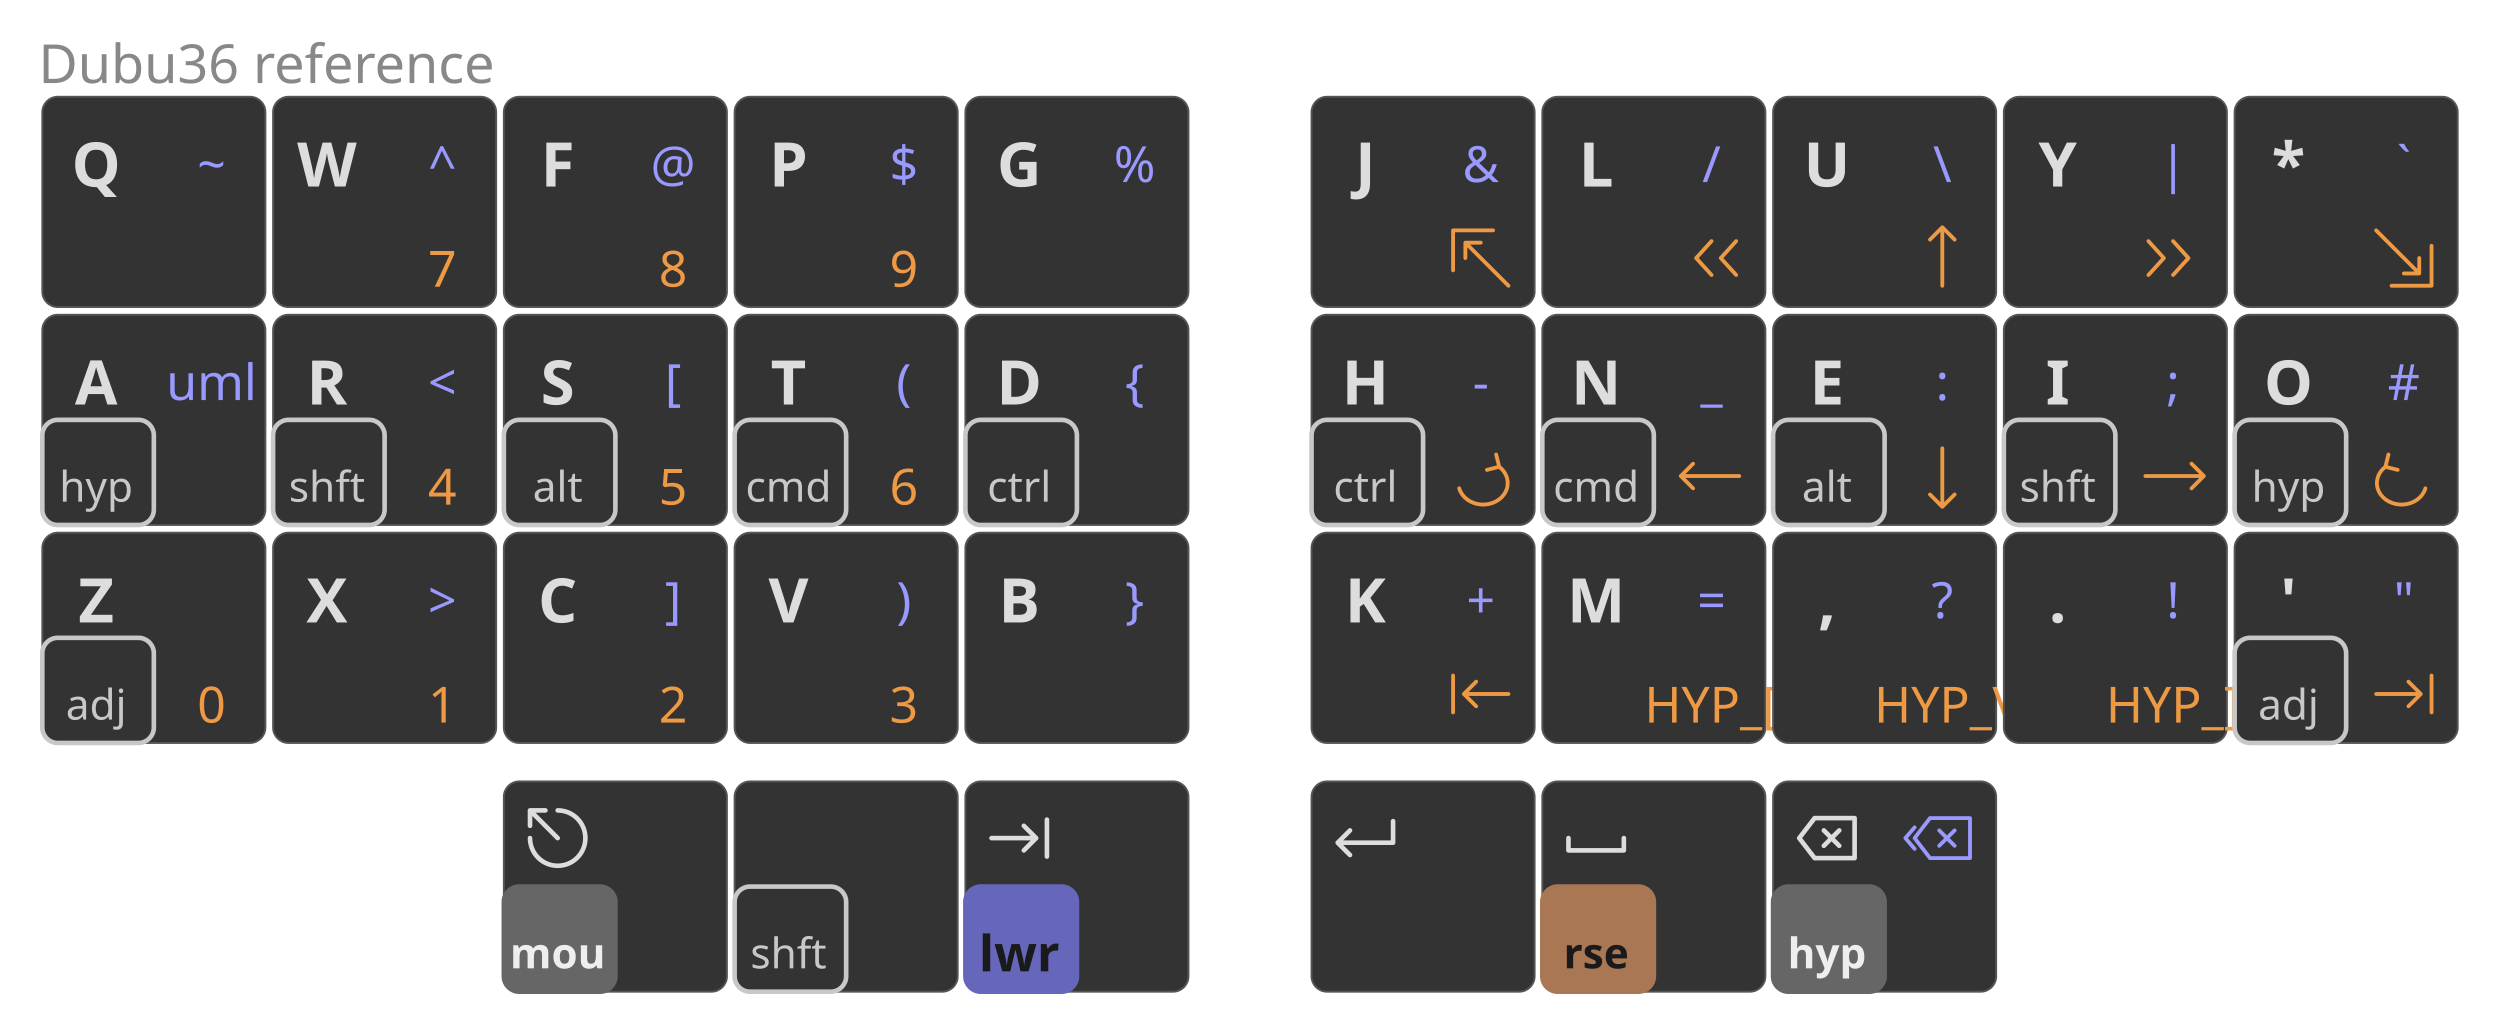
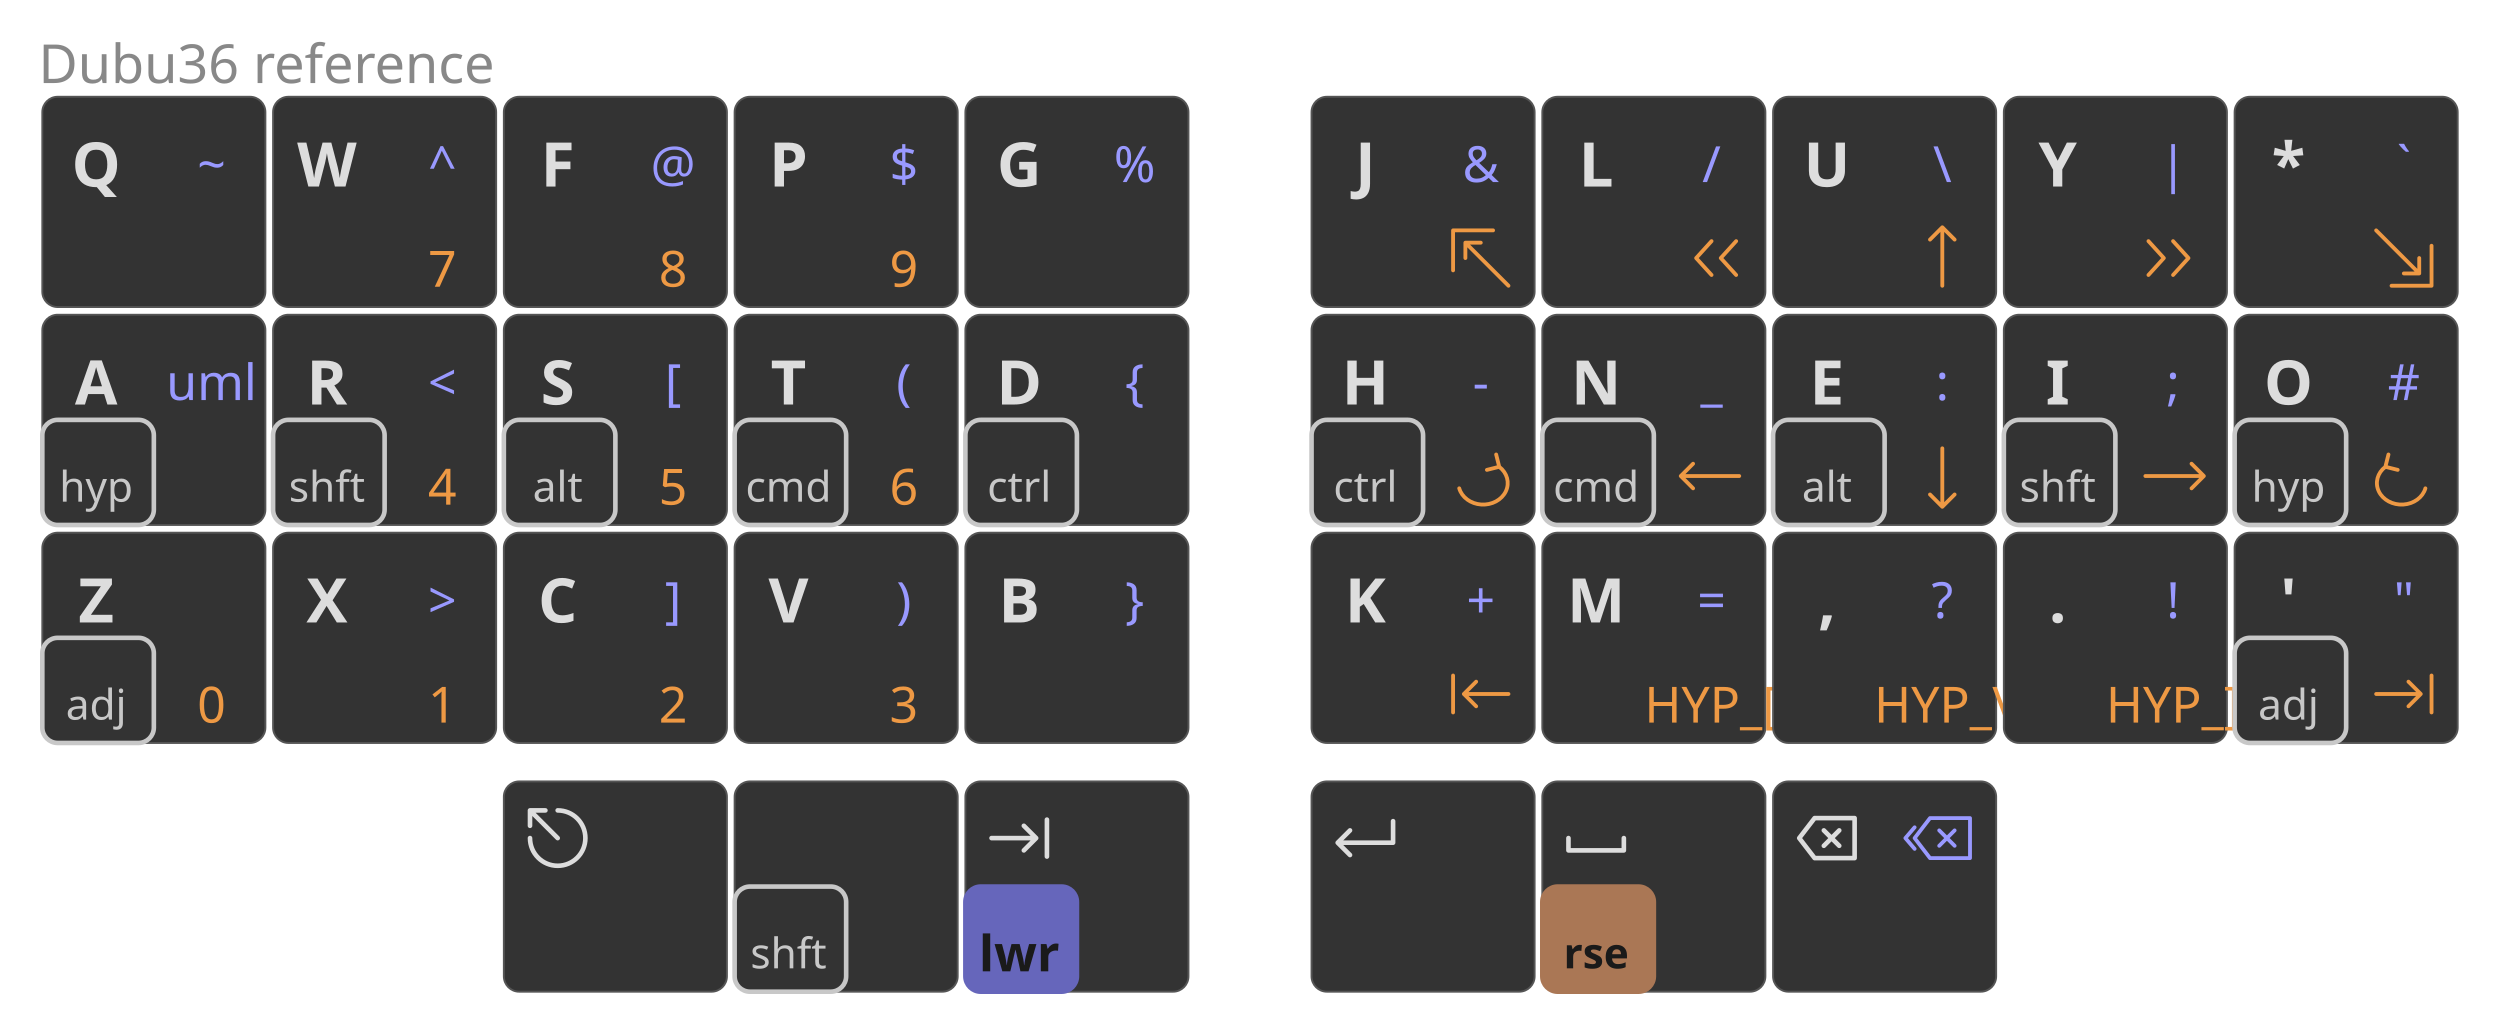
<svg xmlns="http://www.w3.org/2000/svg" class="keymap" width="650" height="267" viewBox="-10 -24 650.0 266.68">
  <style>svg.keymap { background: #1e1e2e; font-family: sans-serif; }
    rect.keycap { fill: #333333; stroke: #555555; stroke-width: 0.5px; }
    text { fill: #c8c8c8; text-anchor: middle; dominant-baseline: central; }
    text.base { font-size: 16px; font-weight: 600; fill: #dddddd; }
    text.hold { font-size: 11px; }
    text.sym { font-size: 13px; fill: #9999ff; }
    text.num { font-size: 13px; fill: #ee9944; }
    text.oneshot { font-size: 12px; font-weight: 600; }
    use.glyph { fill: none; stroke: #c8c8c8; stroke-width: 2.5px;
                stroke-linecap: round; stroke-linejoin: round; }
    use.glyph.base { stroke: #dddddd; stroke-width: 3px; }
    use.glyph.sym { stroke: #9999ff; }
    use.glyph.num { stroke: #ee9944; }
    rect.hold-box { stroke-width: 1.2px; }
    rect.hold-box.tap-preferred.mod { fill: none; stroke: #c8c8c8; }
    rect.hold-box.tap-preferred.sym { fill: none; stroke: #9999ff; }
    rect.hold-box.tap-preferred.nav { fill: none; stroke: #ee9944; }
    rect.hold-box.hold-preferred.mod { fill: #666666; stroke: #666666; }
    rect.hold-box.hold-preferred.sym { fill: #6666bb; stroke: #6666bb; }
    rect.hold-box.hold-preferred.nav { fill: #aa7755; stroke: #aa7755; }
    rect.hold-box.oneshot.mod { fill: #666666; stroke: #666666; }
    rect.hold-box.oneshot.sym { fill: #6666bb; stroke: #6666bb; }
    rect.hold-box.oneshot.nav { fill: #aa7755; stroke: #aa7755; }
    text.hold.hold-preferred.mod, text.oneshot.mod { fill: #eeeeee; font-weight: 700; }
    text.hold.hold-preferred.sym, text.oneshot.sym,
    text.hold.hold-preferred.nav, text.oneshot.nav { fill: #1a1a1a; font-weight: 700; }
    text.hold.tap-preferred { fill: #c8c8c8; }
    text.title { font-size: 14px; fill: #888888; text-anchor: start; }</style>
  <defs>
    <path id="glyph_backspace" class="symbol" transform="scale(0.4) translate(-24,-30)" d="M22,19l10,10 M22,29l10-10 M6,24l10,13h26v-26h-26z" />
    <path id="glyph_delete-word" class="symbol" transform="scale(0.4) translate(-24,-30)" d="M22,19l10,10 M22,29l10-10 M6,24l10,13h26v-26h-26z M6,17l-6,7,6,7" />
    <path id="glyph_return" class="symbol" transform="scale(0.4) translate(-24,-30)" d="M42,13V27H6 m8-8l-8,8l8,8" />
    <path id="glyph_space" class="symbol" transform="scale(0.4) translate(-24,-30)" d="M42,24V32H6V24" />
    <path id="glyph_escape" class="symbol" transform="scale(0.4) translate(-24,-30)" d="M24,24l-18-18 m0,10v-10h10 M24,6A18,18,0,1,1,6,24" />
    <path id="glyph_up" class="symbol" transform="scale(0.4) translate(-24,-30)" d="M24,42v-36 m-8,6l8-8l8,8" />
    <path id="glyph_down" class="symbol" transform="scale(0.4) translate(-24,-30)" d="M24,6v36 m-8,-6l8,8l8-8" />
    <path id="glyph_left" class="symbol" transform="scale(0.4) translate(-24,-30)" d="M42,24h-36 m6-8l-8,8l8,8" />
    <path id="glyph_right" class="symbol" transform="scale(0.4) translate(-24,-30)" d="M6,24h36 m-6-8l8,8l-8,8" />
    <path id="glyph_tab" class="symbol" transform="scale(0.4) translate(-24,-30)" d="M6,24h27 m-6-8l8,8l-8,8 M42,12V36" />
    <path id="glyph_btab" class="symbol" transform="scale(0.4) translate(-24,-30)" d="M42,24h-27 m6-8l-8,8l8,8 M6,12V36" />
    <path id="glyph_home" class="symbol" transform="scale(0.4) translate(-24,-30)" d="M42,42l-28-28 m0,10v-10h10 m8-8h-26v26" />
    <path id="glyph_end" class="symbol" transform="scale(0.4) translate(-24,-30)" d="M6,6l28,28 m0-10v10h-10 m-8,8h26v-26" />
    <path id="glyph_word-right" class="symbol" transform="scale(0.4) translate(-24,-30)" d="M8,13l10,11-10,11 M24,13l10,11-10,11" />
    <path id="glyph_word-left" class="symbol" transform="scale(0.4) translate(-24,-30)" d="M40,13l-10,11,10,11 M24,13l-10,11,10,11" />
    <path id="glyph_hist-fwd" class="symbol" transform="scale(0.4) translate(-24,-30)" d="M10,32A16,14,0,1,0,36,18 m-2,-8l2,8l-8,2" />
    <path id="glyph_hist-back" class="symbol" transform="scale(0.4) translate(-24,-30)" d="M38,32A16,14,0,1,1,12,18 m2,-8l-2,8l8,2" />
  </defs>
  <text class="title" x="0" y="-8">Dubu36 reference</text>
  <g transform="translate(0.00,0.00)">
    <rect class="keycap" x="1.0" y="1.0" width="58.0" height="54.67" rx="4.0" ry="4.0" />
    <text class="base" x="15.0" y="18.134">Q</text>
    <text class="sym" x="45.0" y="18.134">~</text>
  </g>
  <g transform="translate(60.00,0.00)">
    <rect class="keycap" x="1.0" y="1.0" width="58.0" height="54.67" rx="4.0" ry="4.0" />
    <text class="base" x="15.0" y="18.134">W</text>
    <text class="sym" x="45.0" y="18.134">^</text>
    <text class="num" x="45.0" y="45.336">7</text>
  </g>
  <g transform="translate(120.00,0.00)">
    <rect class="keycap" x="1.0" y="1.0" width="58.0" height="54.67" rx="4.0" ry="4.0" />
    <text class="base" x="15.0" y="18.134">F</text>
    <text class="sym" x="45.0" y="18.134">@</text>
    <text class="num" x="45.0" y="45.336">8</text>
  </g>
  <g transform="translate(180.00,0.00)">
    <rect class="keycap" x="1.0" y="1.0" width="58.0" height="54.67" rx="4.0" ry="4.0" />
    <text class="base" x="15.0" y="18.134">P</text>
    <text class="sym" x="45.0" y="18.134">$</text>
    <text class="num" x="45.0" y="45.336">9</text>
  </g>
  <g transform="translate(240.00,0.00)">
    <rect class="keycap" x="1.0" y="1.0" width="58.0" height="54.67" rx="4.0" ry="4.0" />
    <text class="base" x="15.0" y="18.134">G</text>
    <text class="sym" x="45.0" y="18.134">%</text>
  </g>
  <g transform="translate(330.00,0.00)">
    <rect class="keycap" x="1.0" y="1.0" width="58.0" height="54.67" rx="4.0" ry="4.0" />
    <text class="base" x="15.0" y="18.134">J</text>
    <text class="sym" x="45.0" y="18.134">&amp;</text>
    <use class="glyph num" href="#glyph_home" x="45.0" y="45.336" />
  </g>
  <g transform="translate(390.00,0.00)">
    <rect class="keycap" x="1.0" y="1.0" width="58.0" height="54.67" rx="4.0" ry="4.0" />
    <text class="base" x="15.0" y="18.134">L</text>
    <text class="sym" x="45.0" y="18.134">/</text>
    <use class="glyph num" href="#glyph_word-left" x="45.0" y="45.336" />
  </g>
  <g transform="translate(450.00,0.00)">
    <rect class="keycap" x="1.0" y="1.0" width="58.0" height="54.67" rx="4.0" ry="4.0" />
    <text class="base" x="15.0" y="18.134">U</text>
    <text class="sym" x="45.0" y="18.134">\</text>
    <use class="glyph num" href="#glyph_up" x="45.0" y="45.336" />
  </g>
  <g transform="translate(510.00,0.00)">
    <rect class="keycap" x="1.0" y="1.0" width="58.0" height="54.67" rx="4.0" ry="4.0" />
    <text class="base" x="15.0" y="18.134">Y</text>
    <text class="sym" x="45.0" y="18.134">|</text>
    <use class="glyph num" href="#glyph_word-right" x="45.0" y="45.336" />
  </g>
  <g transform="translate(570.00,0.00)">
    <rect class="keycap" x="1.0" y="1.0" width="58.0" height="54.67" rx="4.0" ry="4.0" />
    <text class="base" x="15.0" y="18.134">*</text>
    <text class="sym" x="45.0" y="18.134">`</text>
    <use class="glyph num" href="#glyph_end" x="45.0" y="45.336" />
  </g>
  <g transform="translate(0.00,56.67)">
    <rect class="keycap" x="1.0" y="1.0" width="58.0" height="54.67" rx="4.0" ry="4.0" />
    <rect class="hold-box tap-preferred mod" x="1.0" y="28.335" width="29.0" height="27.335" rx="4.0" ry="4.0" />
    <text class="base" x="15.0" y="18.134">A</text>
    <text class="hold tap-preferred mod" x="15.0" y="45.336">hyp</text>
    <text class="sym" x="45.0" y="18.134">uml</text>
  </g>
  <g transform="translate(60.00,56.67)">
    <rect class="keycap" x="1.0" y="1.0" width="58.0" height="54.67" rx="4.0" ry="4.0" />
    <rect class="hold-box tap-preferred mod" x="1.0" y="28.335" width="29.0" height="27.335" rx="4.0" ry="4.0" />
    <text class="base" x="15.0" y="18.134">R</text>
    <text class="hold tap-preferred mod" x="15.0" y="45.336">shft</text>
    <text class="sym" x="45.0" y="18.134">&lt;</text>
    <text class="num" x="45.0" y="45.336">4</text>
  </g>
  <g transform="translate(120.00,56.67)">
    <rect class="keycap" x="1.0" y="1.0" width="58.0" height="54.67" rx="4.0" ry="4.0" />
    <rect class="hold-box tap-preferred mod" x="1.0" y="28.335" width="29.0" height="27.335" rx="4.0" ry="4.0" />
    <text class="base" x="15.0" y="18.134">S</text>
    <text class="hold tap-preferred mod" x="15.0" y="45.336">alt</text>
    <text class="sym" x="45.0" y="18.134">[</text>
    <text class="num" x="45.0" y="45.336">5</text>
  </g>
  <g transform="translate(180.00,56.67)">
    <rect class="keycap" x="1.0" y="1.0" width="58.0" height="54.67" rx="4.0" ry="4.0" />
    <rect class="hold-box tap-preferred mod" x="1.0" y="28.335" width="29.0" height="27.335" rx="4.0" ry="4.0" />
    <text class="base" x="15.0" y="18.134">T</text>
    <text class="hold tap-preferred mod" x="15.0" y="45.336">cmd</text>
    <text class="sym" x="45.0" y="18.134">(</text>
    <text class="num" x="45.0" y="45.336">6</text>
  </g>
  <g transform="translate(240.00,56.67)">
    <rect class="keycap" x="1.0" y="1.0" width="58.0" height="54.67" rx="4.0" ry="4.0" />
    <rect class="hold-box tap-preferred mod" x="1.0" y="28.335" width="29.0" height="27.335" rx="4.0" ry="4.0" />
    <text class="base" x="15.0" y="18.134">D</text>
    <text class="hold tap-preferred mod" x="15.0" y="45.336">ctrl</text>
    <text class="sym" x="45.0" y="18.134">{</text>
  </g>
  <g transform="translate(330.00,56.67)">
    <rect class="keycap" x="1.0" y="1.0" width="58.0" height="54.67" rx="4.0" ry="4.0" />
    <rect class="hold-box tap-preferred mod" x="1.0" y="28.335" width="29.0" height="27.335" rx="4.0" ry="4.0" />
    <text class="base" x="15.0" y="18.134">H</text>
    <text class="hold tap-preferred mod" x="15.0" y="45.336">ctrl</text>
    <text class="sym" x="45.0" y="18.134">-</text>
    <use class="glyph num" href="#glyph_hist-fwd" x="45.0" y="45.336" />
  </g>
  <g transform="translate(390.00,56.67)">
    <rect class="keycap" x="1.0" y="1.0" width="58.0" height="54.67" rx="4.0" ry="4.0" />
    <rect class="hold-box tap-preferred mod" x="1.0" y="28.335" width="29.0" height="27.335" rx="4.0" ry="4.0" />
    <text class="base" x="15.0" y="18.134">N</text>
    <text class="hold tap-preferred mod" x="15.0" y="45.336">cmd</text>
    <text class="sym" x="45.0" y="18.134">_</text>
    <use class="glyph num" href="#glyph_left" x="45.0" y="45.336" />
  </g>
  <g transform="translate(450.00,56.67)">
    <rect class="keycap" x="1.0" y="1.0" width="58.0" height="54.67" rx="4.0" ry="4.0" />
    <rect class="hold-box tap-preferred mod" x="1.0" y="28.335" width="29.0" height="27.335" rx="4.0" ry="4.0" />
    <text class="base" x="15.0" y="18.134">E</text>
    <text class="hold tap-preferred mod" x="15.0" y="45.336">alt</text>
    <text class="sym" x="45.0" y="18.134">:</text>
    <use class="glyph num" href="#glyph_down" x="45.0" y="45.336" />
  </g>
  <g transform="translate(510.00,56.67)">
    <rect class="keycap" x="1.0" y="1.0" width="58.0" height="54.67" rx="4.0" ry="4.0" />
    <rect class="hold-box tap-preferred mod" x="1.0" y="28.335" width="29.0" height="27.335" rx="4.0" ry="4.0" />
    <text class="base" x="15.0" y="18.134">I</text>
    <text class="hold tap-preferred mod" x="15.0" y="45.336">shft</text>
    <text class="sym" x="45.0" y="18.134">;</text>
    <use class="glyph num" href="#glyph_right" x="45.0" y="45.336" />
  </g>
  <g transform="translate(570.00,56.67)">
    <rect class="keycap" x="1.0" y="1.0" width="58.0" height="54.67" rx="4.0" ry="4.0" />
    <rect class="hold-box tap-preferred mod" x="1.0" y="28.335" width="29.0" height="27.335" rx="4.0" ry="4.0" />
    <text class="base" x="15.0" y="18.134">O</text>
    <text class="hold tap-preferred mod" x="15.0" y="45.336">hyp</text>
    <text class="sym" x="45.0" y="18.134">#</text>
    <use class="glyph num" href="#glyph_hist-back" x="45.0" y="45.336" />
  </g>
  <g transform="translate(0.00,113.34)">
    <rect class="keycap" x="1.0" y="1.0" width="58.0" height="54.67" rx="4.0" ry="4.0" />
    <rect class="hold-box tap-preferred mod" x="1.0" y="28.335" width="29.0" height="27.335" rx="4.0" ry="4.0" />
    <text class="base" x="15.0" y="18.134">Z</text>
    <text class="hold tap-preferred mod" x="15.0" y="45.336">adj</text>
    <text class="num" x="45.0" y="45.336">0</text>
  </g>
  <g transform="translate(60.00,113.34)">
    <rect class="keycap" x="1.0" y="1.0" width="58.0" height="54.67" rx="4.0" ry="4.0" />
    <text class="base" x="15.0" y="18.134">X</text>
    <text class="sym" x="45.0" y="18.134">&gt;</text>
    <text class="num" x="45.0" y="45.336">1</text>
  </g>
  <g transform="translate(120.00,113.34)">
    <rect class="keycap" x="1.0" y="1.0" width="58.0" height="54.67" rx="4.0" ry="4.0" />
    <text class="base" x="15.0" y="18.134">C</text>
    <text class="sym" x="45.0" y="18.134">]</text>
    <text class="num" x="45.0" y="45.336">2</text>
  </g>
  <g transform="translate(180.00,113.34)">
    <rect class="keycap" x="1.0" y="1.0" width="58.0" height="54.67" rx="4.0" ry="4.0" />
    <text class="base" x="15.0" y="18.134">V</text>
    <text class="sym" x="45.0" y="18.134">)</text>
    <text class="num" x="45.0" y="45.336">3</text>
  </g>
  <g transform="translate(240.00,113.34)">
    <rect class="keycap" x="1.0" y="1.0" width="58.0" height="54.67" rx="4.0" ry="4.0" />
    <text class="base" x="15.0" y="18.134">B</text>
    <text class="sym" x="45.0" y="18.134">}</text>
  </g>
  <g transform="translate(330.00,113.34)">
    <rect class="keycap" x="1.0" y="1.0" width="58.0" height="54.67" rx="4.0" ry="4.0" />
    <text class="base" x="15.0" y="18.134">K</text>
    <text class="sym" x="45.0" y="18.134">+</text>
    <use class="glyph num" href="#glyph_btab" x="45.0" y="45.336" />
  </g>
  <g transform="translate(390.00,113.34)">
    <rect class="keycap" x="1.0" y="1.0" width="58.0" height="54.67" rx="4.0" ry="4.0" />
    <text class="base" x="15.0" y="18.134">M</text>
    <text class="sym" x="45.0" y="18.134">=</text>
    <text class="num" x="45.0" y="45.336">HYP_[</text>
  </g>
  <g transform="translate(450.00,113.34)">
    <rect class="keycap" x="1.0" y="1.0" width="58.0" height="54.67" rx="4.0" ry="4.0" />
    <text class="base" x="15.0" y="18.134">,</text>
    <text class="sym" x="45.0" y="18.134">?</text>
    <text class="num" x="45.0" y="45.336">HYP_\</text>
  </g>
  <g transform="translate(510.00,113.34)">
    <rect class="keycap" x="1.0" y="1.0" width="58.0" height="54.67" rx="4.0" ry="4.0" />
    <text class="base" x="15.0" y="18.134">.</text>
    <text class="sym" x="45.0" y="18.134">!</text>
    <text class="num" x="45.0" y="45.336">HYP_]</text>
  </g>
  <g transform="translate(570.00,113.34)">
    <rect class="keycap" x="1.0" y="1.0" width="58.0" height="54.67" rx="4.0" ry="4.0" />
    <rect class="hold-box tap-preferred mod" x="1.0" y="28.335" width="29.0" height="27.335" rx="4.0" ry="4.0" />
    <text class="base" x="15.0" y="18.134">'</text>
    <text class="hold tap-preferred mod" x="15.0" y="45.336">adj</text>
    <text class="sym" x="45.0" y="18.134">"</text>
    <use class="glyph num" href="#glyph_tab" x="45.0" y="45.336" />
  </g>
  <g transform="translate(120.00,178.01)">
    <rect class="keycap" x="1.0" y="1.0" width="58.0" height="54.67" rx="4.0" ry="4.0" />
-     <rect class="hold-box hold-preferred mod" x="1.0" y="28.335" width="29.0" height="27.335" rx="4.0" ry="4.0" />
    <use class="glyph base" href="#glyph_escape" x="15.0" y="18.134" />
-     <text class="hold hold-preferred mod" x="15.0" y="45.336">mou</text>
  </g>
  <g transform="translate(180.00,178.01)">
    <rect class="keycap" x="1.0" y="1.0" width="58.0" height="54.67" rx="4.0" ry="4.0" />
    <rect class="hold-box tap-preferred mod" x="1.0" y="28.335" width="29.0" height="27.335" rx="4.0" ry="4.0" />
    <text class="hold tap-preferred mod" x="15.0" y="45.336">shft</text>
  </g>
  <g transform="translate(240.00,178.01)">
    <rect class="keycap" x="1.0" y="1.0" width="58.0" height="54.67" rx="4.0" ry="4.0" />
    <rect class="hold-box hold-preferred sym" x="1.0" y="28.335" width="29.0" height="27.335" rx="4.0" ry="4.0" />
    <use class="glyph base" href="#glyph_tab" x="15.0" y="18.134" />
    <text class="hold hold-preferred sym" x="15.0" y="45.336">lwr</text>
  </g>
  <g transform="translate(330.00,178.01)">
    <rect class="keycap" x="1.0" y="1.0" width="58.0" height="54.67" rx="4.0" ry="4.0" />
    <use class="glyph base" href="#glyph_return" x="15.0" y="18.134" />
  </g>
  <g transform="translate(390.00,178.01)">
    <rect class="keycap" x="1.0" y="1.0" width="58.0" height="54.67" rx="4.0" ry="4.0" />
    <rect class="hold-box hold-preferred nav" x="1.0" y="28.335" width="29.0" height="27.335" rx="4.0" ry="4.0" />
    <use class="glyph base" href="#glyph_space" x="15.0" y="18.134" />
    <text class="hold hold-preferred nav" x="15.0" y="45.336">rse</text>
  </g>
  <g transform="translate(450.00,178.01)">
    <rect class="keycap" x="1.0" y="1.0" width="58.0" height="54.67" rx="4.0" ry="4.0" />
-     <rect class="hold-box hold-preferred mod" x="1.0" y="28.335" width="29.0" height="27.335" rx="4.0" ry="4.0" />
    <use class="glyph base" href="#glyph_backspace" x="15.0" y="18.134" />
-     <text class="hold hold-preferred mod" x="15.0" y="45.336">hyp</text>
    <use class="glyph sym" href="#glyph_delete-word" x="45.0" y="18.134" />
  </g>
</svg>
